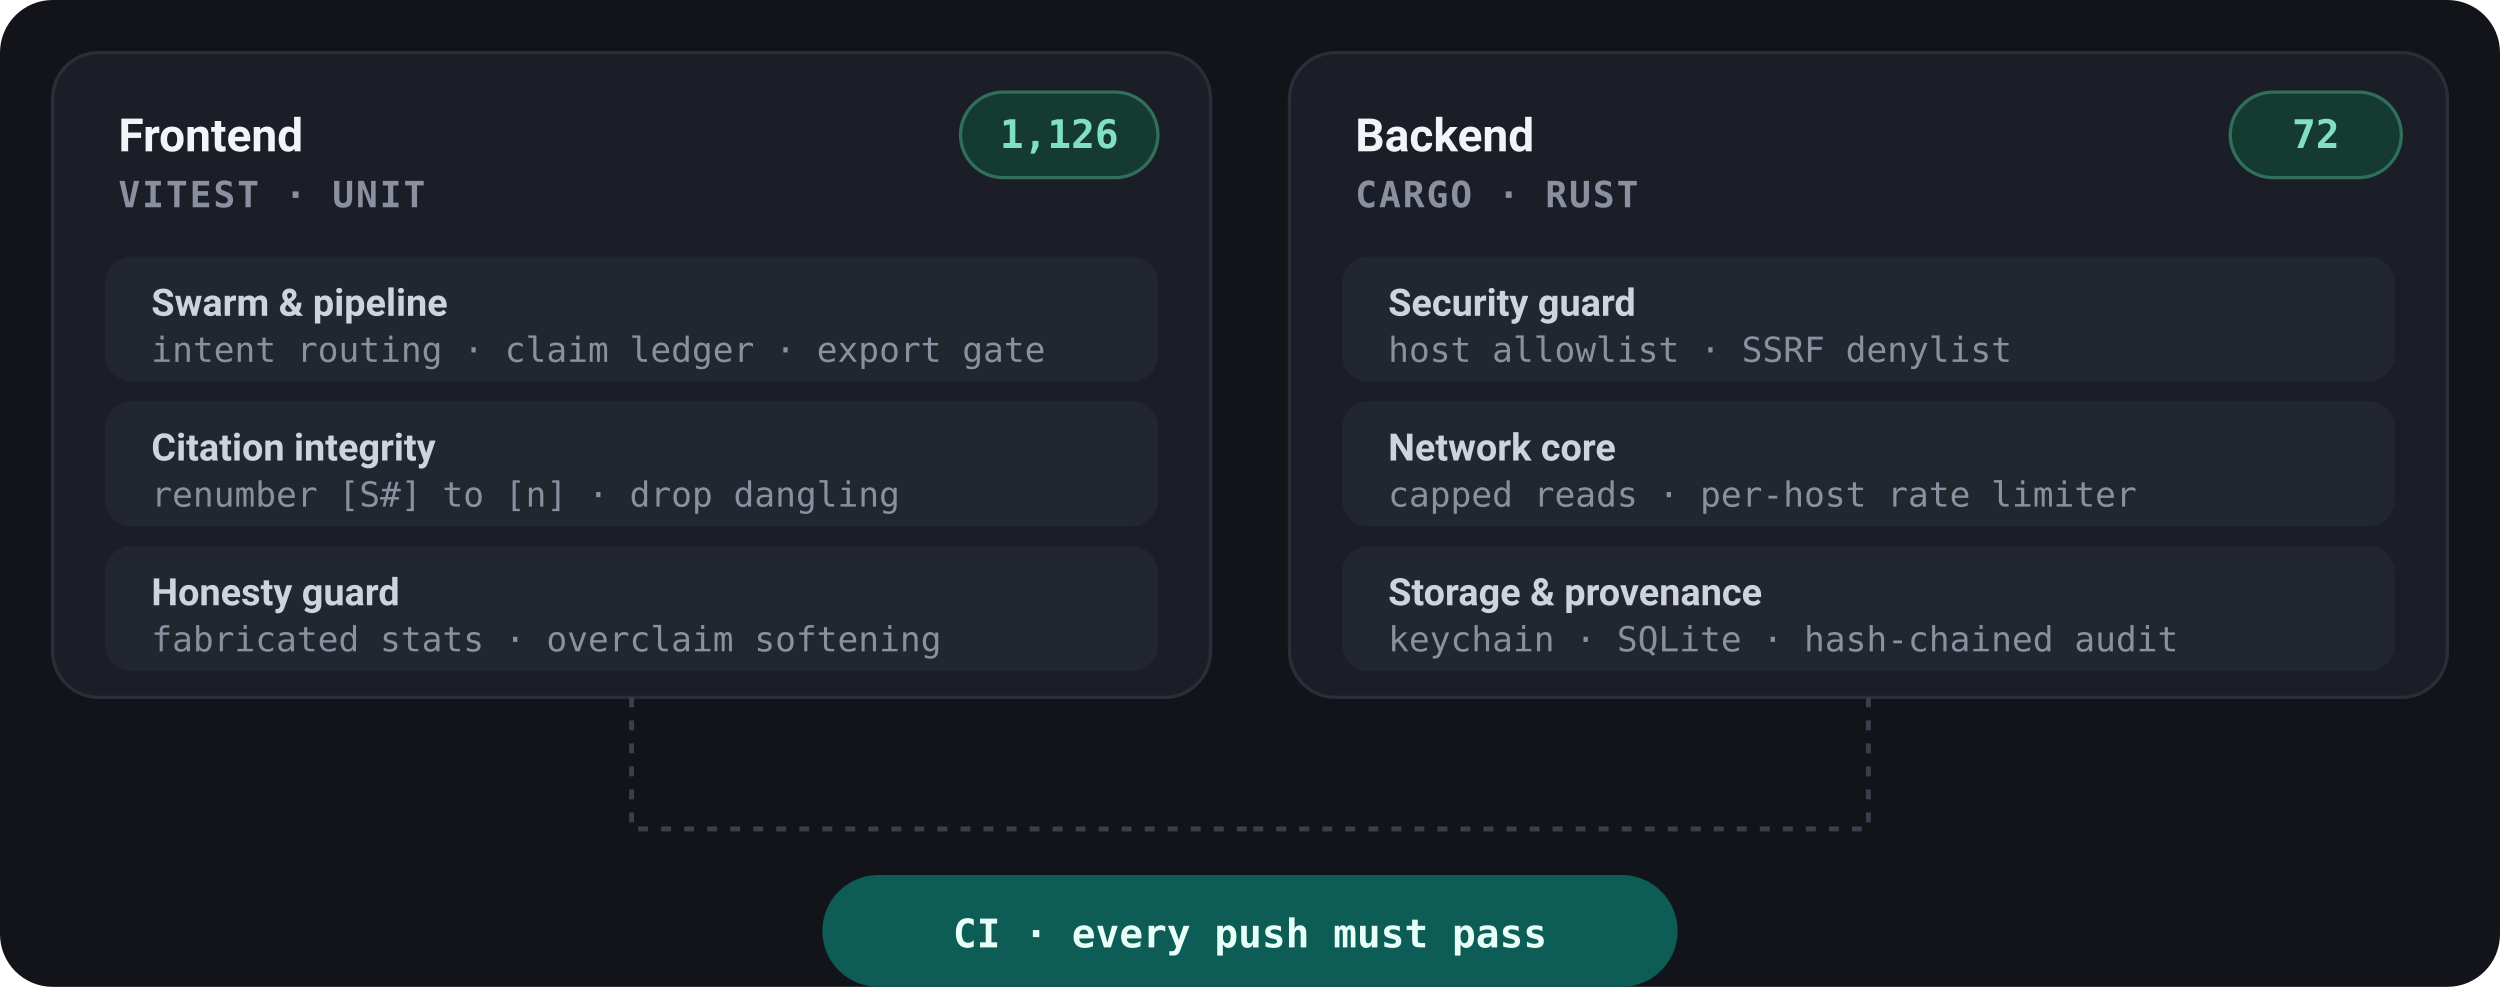
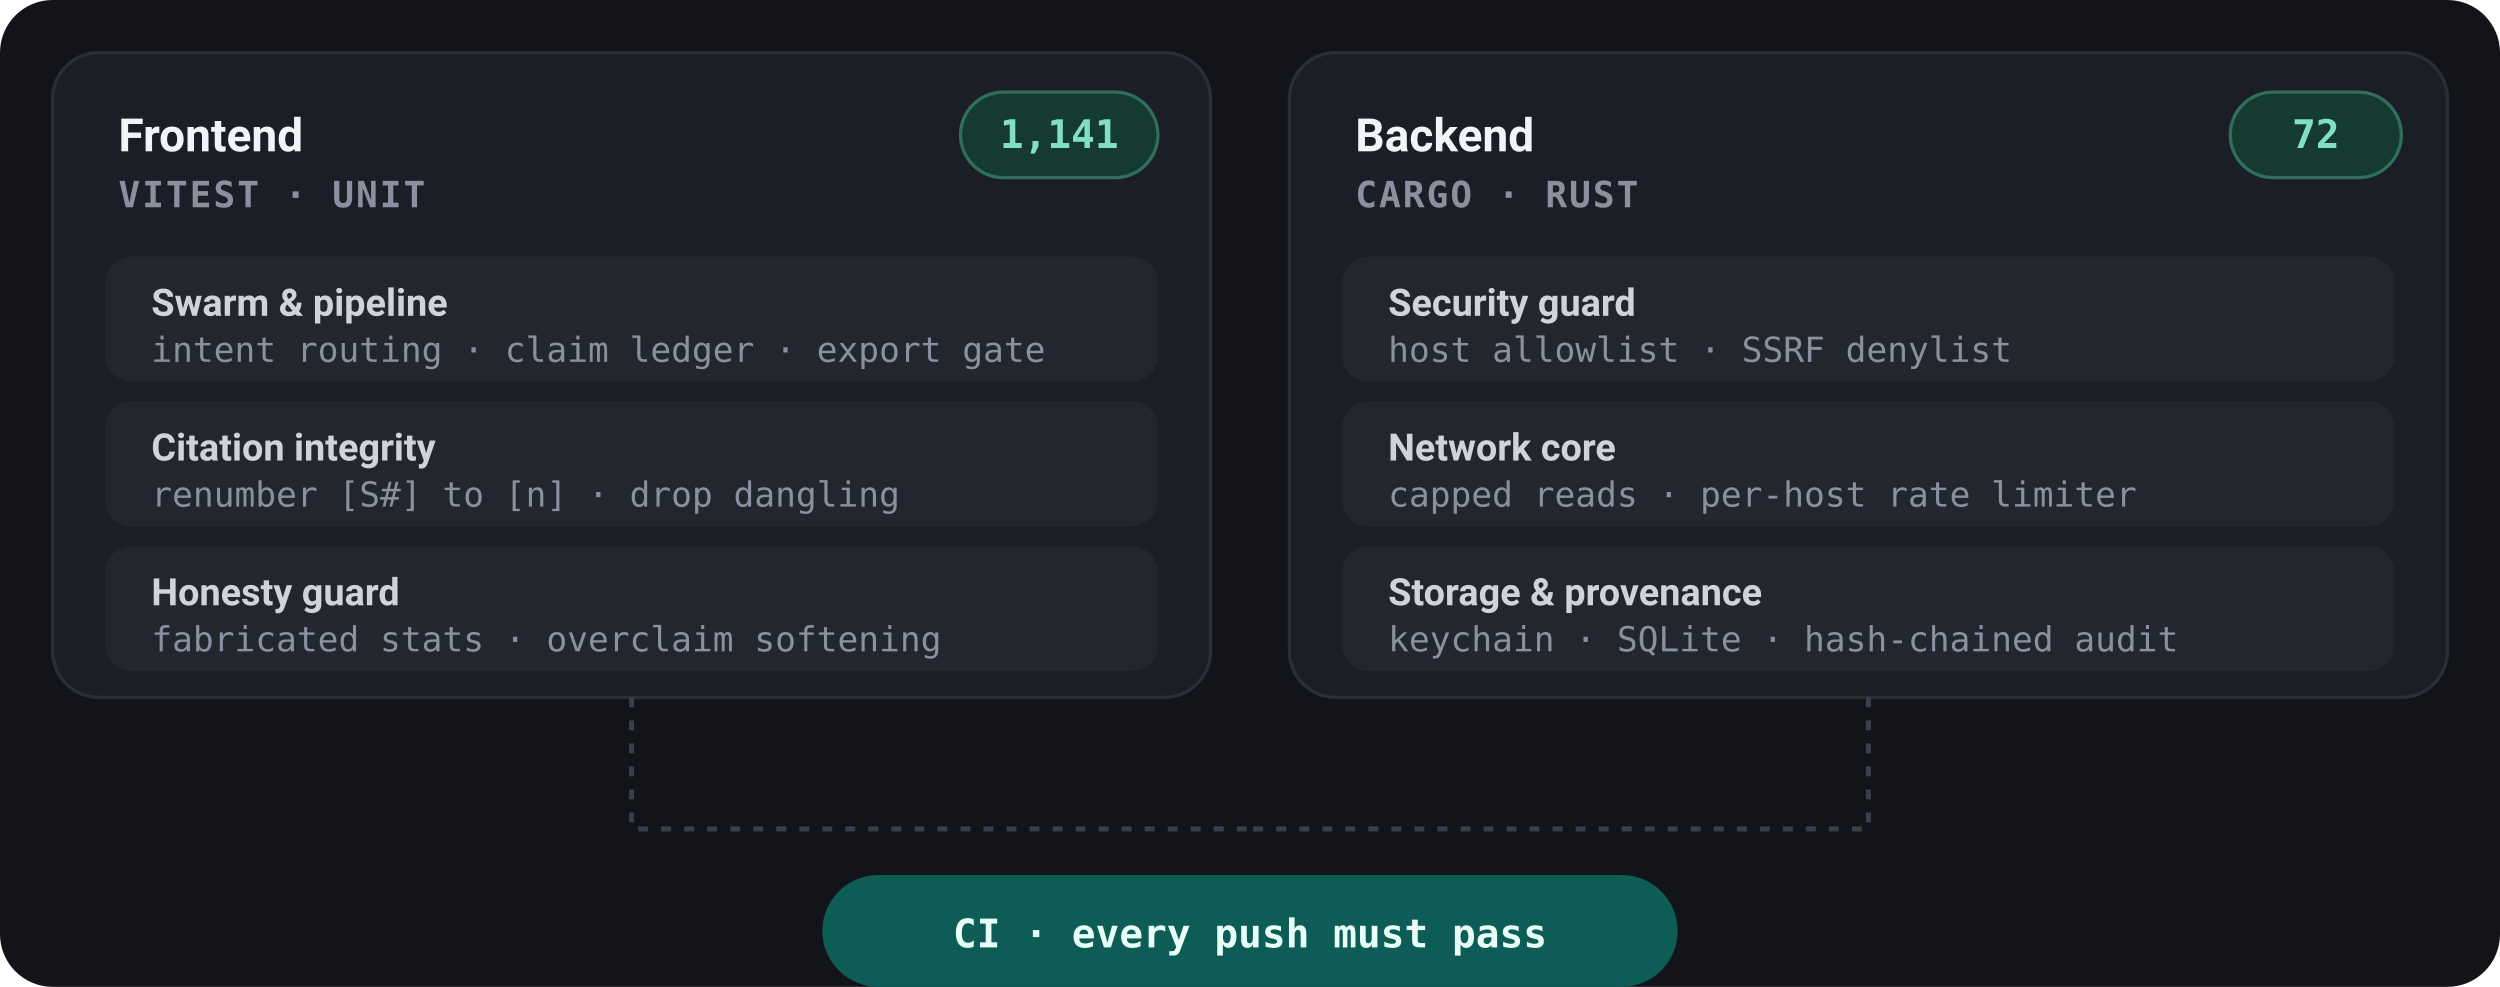
- <svg xmlns="http://www.w3.org/2000/svg" viewBox="0 0 760 300" width="760" height="300" role="img" aria-label="Two test surfaces: 1,126 Vitest frontend tests and 72 Rust backend tests, both gating CI on every push" font-family="-apple-system, BlinkMacSystemFont, 'Segoe UI', Roboto, Helvetica, Arial, sans-serif">
+ <svg xmlns="http://www.w3.org/2000/svg" viewBox="0 0 760 300" width="760" height="300" role="img" aria-label="Two test surfaces: 1,141 Vitest frontend tests and 72 Rust backend tests, both gating CI on every push" font-family="-apple-system, BlinkMacSystemFont, 'Segoe UI', Roboto, Helvetica, Arial, sans-serif">
  <rect x="0" y="0" width="760" height="300" rx="16" fill="#12141a" />
  <rect x="16" y="16" width="352" height="196" rx="14" fill="#1b1e26" stroke="#2a2e39" />
  <text x="36" y="46" font-weight="700" font-size="14" fill="#f2f4f8">Frontend</text>
  <text x="36" y="63" font-weight="600" font-size="11" letter-spacing="0.6" fill="#8b90a0" font-family="ui-monospace, 'SF Mono', Menlo, monospace">VITEST · UNIT</text>
  <rect x="292" y="28" width="60" height="26" rx="13" fill="#153a31" stroke="#2f6f5b" />
-   <text x="322" y="45" text-anchor="middle" font-weight="700" font-size="12" fill="#82e0c2" font-family="ui-monospace, monospace">1,126</text>
+   <text x="322" y="45" text-anchor="middle" font-weight="700" font-size="12" fill="#82e0c2" font-family="ui-monospace, monospace">1,141</text>
  <g>
    <rect x="32" y="78" width="320" height="38" rx="8" fill="#22262f" />
    <text x="46" y="96" font-weight="600" font-size="11.5" fill="#cfd3dc">Swarm &amp; pipeline</text>
    <text x="46" y="110" font-size="10.5" fill="#8b90a0" font-family="ui-monospace, monospace">intent routing · claim ledger · export gate</text>
    <rect x="32" y="122" width="320" height="38" rx="8" fill="#22262f" />
    <text x="46" y="140" font-weight="600" font-size="11.5" fill="#cfd3dc">Citation integrity</text>
    <text x="46" y="154" font-size="10.5" fill="#8b90a0" font-family="ui-monospace, monospace">renumber [S#] to [n] · drop dangling</text>
    <rect x="32" y="166" width="320" height="38" rx="8" fill="#22262f" />
    <text x="46" y="184" font-weight="600" font-size="11.5" fill="#cfd3dc">Honesty guard</text>
    <text x="46" y="198" font-size="10.5" fill="#8b90a0" font-family="ui-monospace, monospace">fabricated stats · overclaim softening</text>
  </g>
  <rect x="392" y="16" width="352" height="196" rx="14" fill="#1b1e26" stroke="#2a2e39" />
  <text x="412" y="46" font-weight="700" font-size="14" fill="#f2f4f8">Backend</text>
  <text x="412" y="63" font-weight="600" font-size="11" letter-spacing="0.6" fill="#8b90a0" font-family="ui-monospace, monospace">CARGO · RUST</text>
  <rect x="678" y="28" width="52" height="26" rx="13" fill="#153a31" stroke="#2f6f5b" />
  <text x="704" y="45" text-anchor="middle" font-weight="700" font-size="12" fill="#82e0c2" font-family="ui-monospace, monospace">72</text>
  <g>
    <rect x="408" y="78" width="320" height="38" rx="8" fill="#22262f" />
    <text x="422" y="96" font-weight="600" font-size="11.5" fill="#cfd3dc">Security guard</text>
    <text x="422" y="110" font-size="10.5" fill="#8b90a0" font-family="ui-monospace, monospace">host allowlist · SSRF denylist</text>
    <rect x="408" y="122" width="320" height="38" rx="8" fill="#22262f" />
    <text x="422" y="140" font-weight="600" font-size="11.5" fill="#cfd3dc">Network core</text>
    <text x="422" y="154" font-size="10.5" fill="#8b90a0" font-family="ui-monospace, monospace">capped reads · per-host rate limiter</text>
    <rect x="408" y="166" width="320" height="38" rx="8" fill="#22262f" />
    <text x="422" y="184" font-weight="600" font-size="11.5" fill="#cfd3dc">Storage &amp; provenance</text>
    <text x="422" y="198" font-size="10.5" fill="#8b90a0" font-family="ui-monospace, monospace">keychain · SQLite · hash-chained audit</text>
  </g>
  <path d="M192 212 L192 252 L380 252" fill="none" stroke="#3a3f4b" stroke-width="1.5" stroke-dasharray="3 4" />
  <path d="M568 212 L568 252 L380 252" fill="none" stroke="#3a3f4b" stroke-width="1.5" stroke-dasharray="3 4" />
  <rect x="250" y="266" width="260" height="34" rx="17" fill="#0d5c56" />
  <text x="380" y="288" text-anchor="middle" font-weight="700" font-size="12" fill="#e8fff8" font-family="ui-monospace, monospace">CI · every push must pass</text>
</svg>
